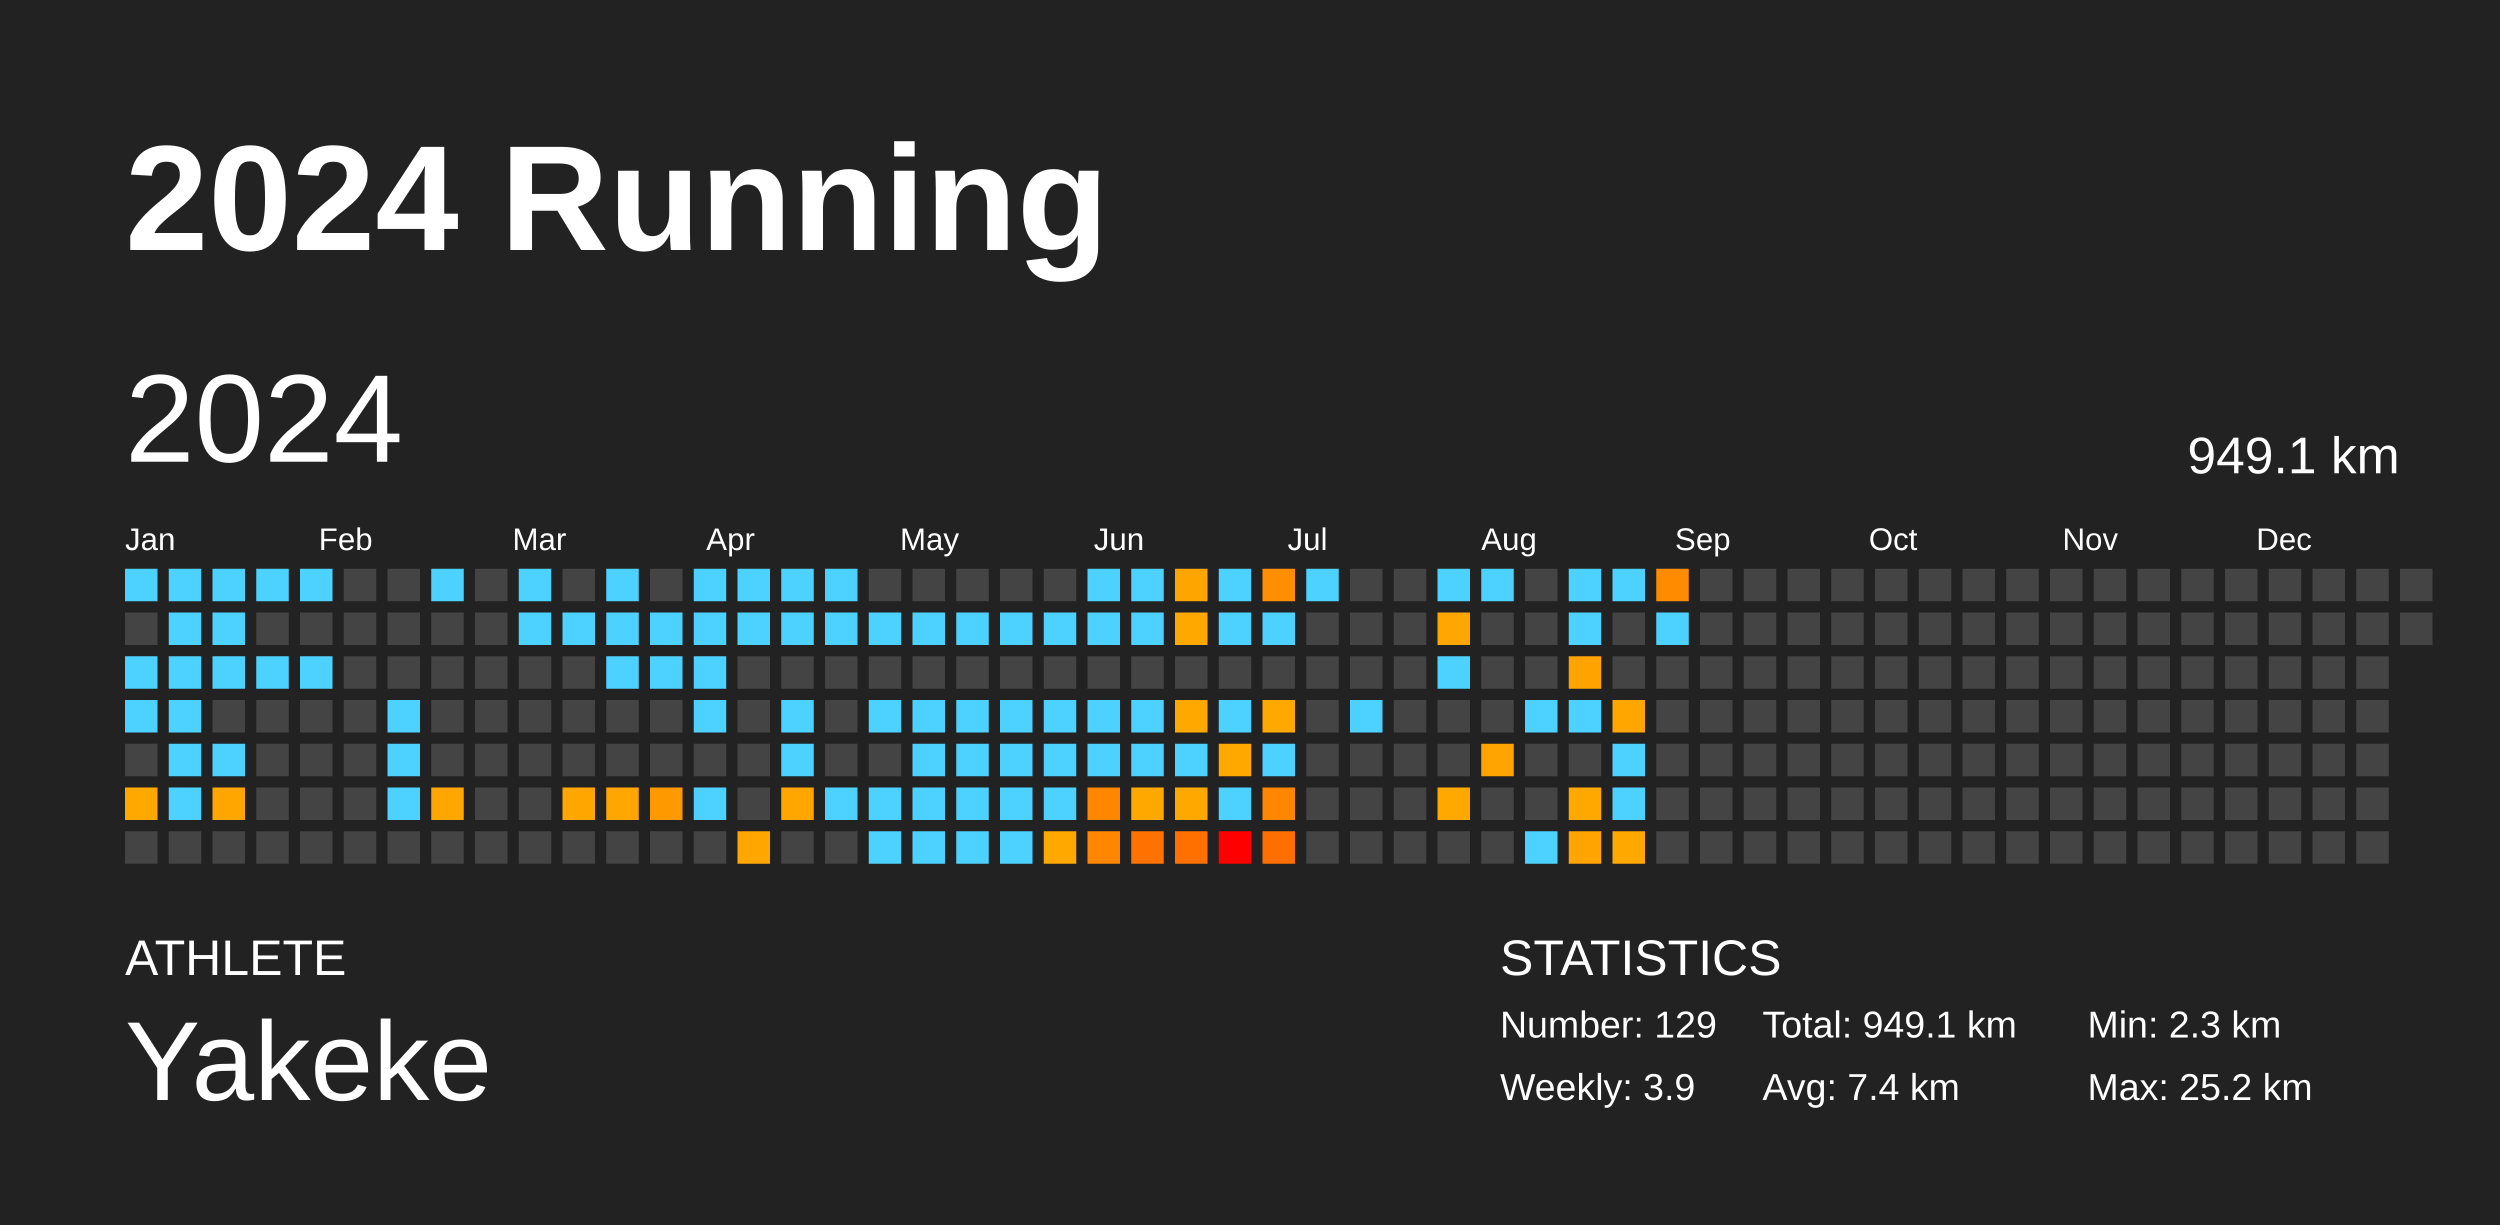
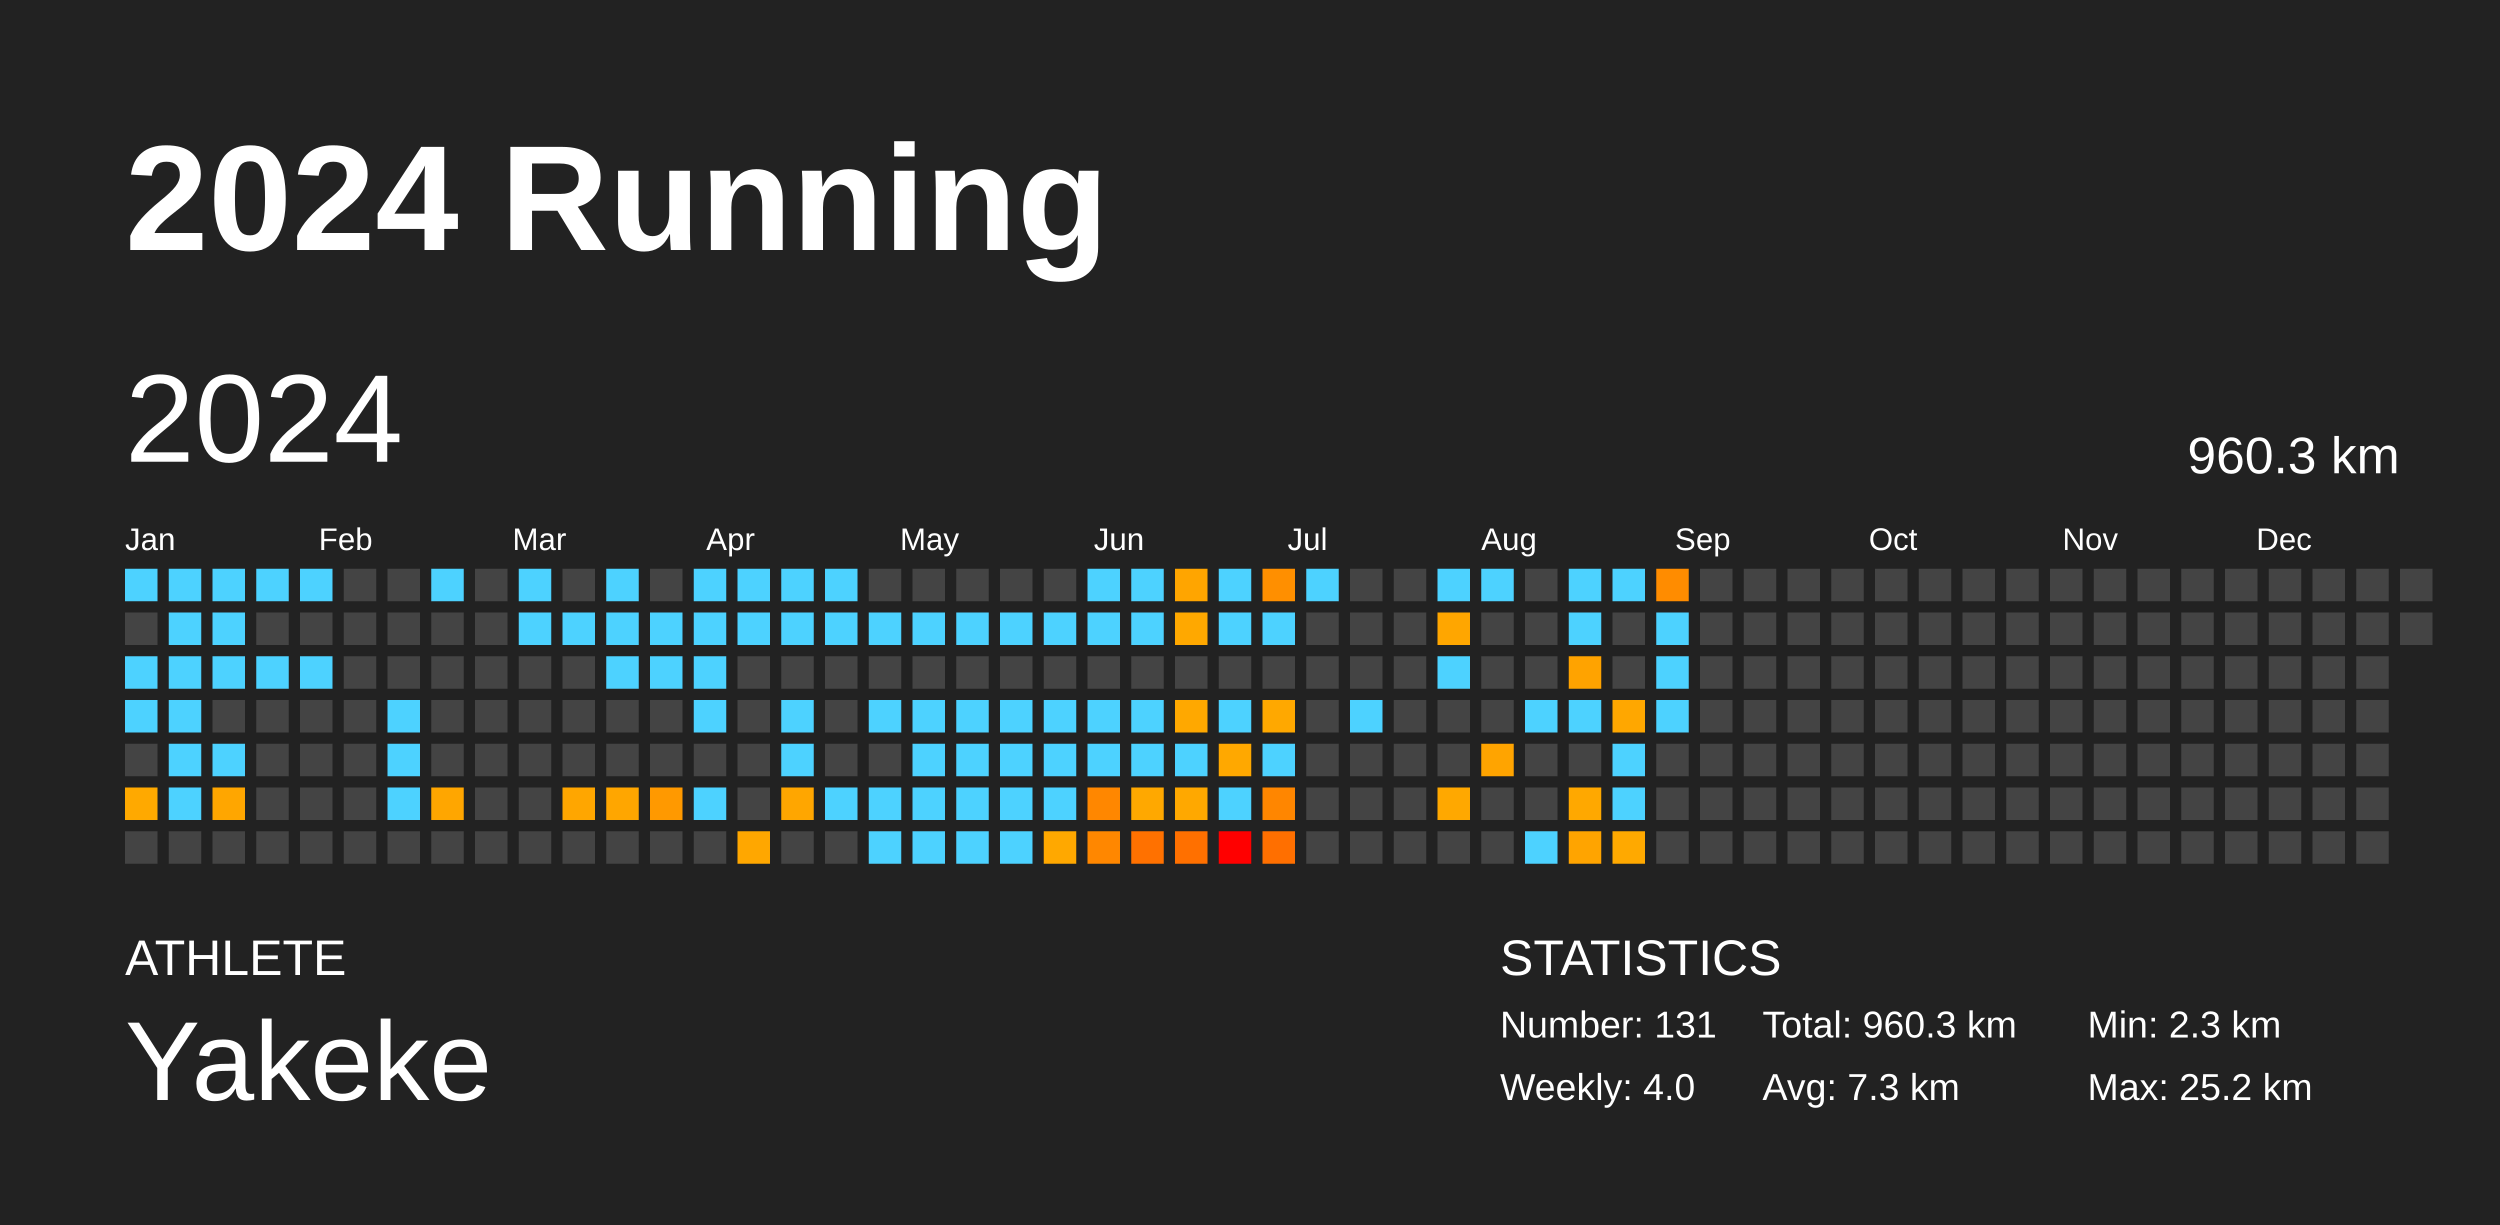
<svg xmlns="http://www.w3.org/2000/svg" baseProfile="full" height="98mm" version="1.1" viewBox="0,0,200,98" width="200mm">
  <defs />
  <rect fill="#222222" height="98" width="200" x="0" y="0" />
  <text fill="#FFFFFF" style="font-size:12px; font-family:Arial; font-weight:bold;" x="10" y="20">2024 Running</text>
  <text fill="#FFFFFF" style="font-size:4px; font-family:Arial" x="10" y="78">ATHLETE</text>
  <text fill="#FFFFFF" style="font-size:9px; font-family:Arial" x="10" y="88">Yakeke</text>
  <text fill="#FFFFFF" style="font-size:4px; font-family:Arial" x="120" y="78">STATISTICS</text>
-   <text fill="#FFFFFF" style="font-size:3px; font-family:Arial" x="120" y="83">Number: 129</text>
-   <text fill="#FFFFFF" style="font-size:3px; font-family:Arial" x="120" y="88">Weekly: 3.9</text>
-   <text fill="#FFFFFF" style="font-size:3px; font-family:Arial" x="141" y="83">Total: 949.1 km</text>
-   <text fill="#FFFFFF" style="font-size:3px; font-family:Arial" x="141" y="88">Avg: 7.4 km</text>
+   <text fill="#FFFFFF" style="font-size:3px; font-family:Arial" x="120" y="83">Number: 131</text>
+   <text fill="#FFFFFF" style="font-size:3px; font-family:Arial" x="120" y="88">Weekly: 4.0</text>
+   <text fill="#FFFFFF" style="font-size:3px; font-family:Arial" x="141" y="83">Total: 960.3 km</text>
+   <text fill="#FFFFFF" style="font-size:3px; font-family:Arial" x="141" y="88">Avg: 7.3 km</text>
  <text fill="#FFFFFF" style="font-size:3px; font-family:Arial" x="167" y="83">Min: 2.3 km</text>
  <text fill="#FFFFFF" style="font-size:3px; font-family:Arial" x="167" y="88">Max: 25.2 km</text>
  <text dominant-baseline="hanging" fill="#FFFFFF" style="font-size:10.0px; font-family:Arial;" x="10" y="30">2024</text>
-   <text dominant-baseline="hanging" fill="#FFFFFF" style="font-size:4.125px; font-family:Arial;" x="175" y="35">949.1 km</text>
+   <text dominant-baseline="hanging" fill="#FFFFFF" style="font-size:4.125px; font-family:Arial;" x="175" y="35">960.3 km</text>
  <text fill="#FFFFFF" style="font-size:2.5px; font-family:Arial" x="10.0" y="44">Jan</text>
  <text fill="#FFFFFF" style="font-size:2.5px; font-family:Arial" x="25.5" y="44">Feb</text>
  <text fill="#FFFFFF" style="font-size:2.5px; font-family:Arial" x="41.0" y="44">Mar</text>
  <text fill="#FFFFFF" style="font-size:2.5px; font-family:Arial" x="56.5" y="44">Apr</text>
  <text fill="#FFFFFF" style="font-size:2.5px; font-family:Arial" x="72.0" y="44">May</text>
  <text fill="#FFFFFF" style="font-size:2.5px; font-family:Arial" x="87.5" y="44">Jun</text>
  <text fill="#FFFFFF" style="font-size:2.5px; font-family:Arial" x="103.0" y="44">Jul</text>
  <text fill="#FFFFFF" style="font-size:2.5px; font-family:Arial" x="118.5" y="44">Aug</text>
  <text fill="#FFFFFF" style="font-size:2.5px; font-family:Arial" x="134.0" y="44">Sep</text>
  <text fill="#FFFFFF" style="font-size:2.5px; font-family:Arial" x="149.5" y="44">Oct</text>
  <text fill="#FFFFFF" style="font-size:2.5px; font-family:Arial" x="165.0" y="44">Nov</text>
  <text fill="#FFFFFF" style="font-size:2.5px; font-family:Arial" x="180.5" y="44">Dec</text>
  <rect fill="#4dd2ff" height="2.6" width="2.6" x="10.0" y="45.5" />
  <rect fill="#444444" height="2.6" width="2.6" x="10.0" y="49.0" />
  <rect fill="#4dd2ff" height="2.6" width="2.6" x="10.0" y="52.5" />
  <rect fill="#4dd2ff" height="2.6" width="2.6" x="10.0" y="56.0" />
  <rect fill="#444444" height="2.6" width="2.6" x="10.0" y="59.5" />
  <rect fill="#ffa900" height="2.6" width="2.6" x="10.0" y="63.0" />
  <rect fill="#444444" height="2.6" width="2.6" x="10.0" y="66.5" />
  <rect fill="#4dd2ff" height="2.6" width="2.6" x="13.5" y="45.5" />
  <rect fill="#4dd2ff" height="2.6" width="2.6" x="13.5" y="49.0" />
  <rect fill="#4dd2ff" height="2.6" width="2.6" x="13.5" y="52.5" />
  <rect fill="#4dd2ff" height="2.6" width="2.6" x="13.5" y="56.0" />
  <rect fill="#4dd2ff" height="2.6" width="2.6" x="13.5" y="59.5" />
  <rect fill="#4dd2ff" height="2.6" width="2.6" x="13.5" y="63.0" />
  <rect fill="#444444" height="2.6" width="2.6" x="13.5" y="66.5" />
  <rect fill="#4dd2ff" height="2.6" width="2.6" x="17.0" y="45.5" />
  <rect fill="#4dd2ff" height="2.6" width="2.6" x="17.0" y="49.0" />
  <rect fill="#4dd2ff" height="2.6" width="2.6" x="17.0" y="52.5" />
  <rect fill="#444444" height="2.6" width="2.6" x="17.0" y="56.0" />
  <rect fill="#4dd2ff" height="2.6" width="2.6" x="17.0" y="59.5" />
  <rect fill="#ffa600" height="2.6" width="2.6" x="17.0" y="63.0" />
  <rect fill="#444444" height="2.6" width="2.6" x="17.0" y="66.5" />
  <rect fill="#4dd2ff" height="2.6" width="2.6" x="20.5" y="45.5" />
  <rect fill="#444444" height="2.6" width="2.6" x="20.5" y="49.0" />
  <rect fill="#4dd2ff" height="2.6" width="2.6" x="20.5" y="52.5" />
  <rect fill="#444444" height="2.6" width="2.6" x="20.5" y="56.0" />
  <rect fill="#444444" height="2.6" width="2.6" x="20.5" y="59.5" />
  <rect fill="#444444" height="2.6" width="2.6" x="20.5" y="63.0" />
  <rect fill="#444444" height="2.6" width="2.6" x="20.5" y="66.5" />
  <rect fill="#4dd2ff" height="2.6" width="2.6" x="24.0" y="45.5" />
  <rect fill="#444444" height="2.6" width="2.6" x="24.0" y="49.0" />
  <rect fill="#4dd2ff" height="2.6" width="2.6" x="24.0" y="52.5" />
  <rect fill="#444444" height="2.6" width="2.6" x="24.0" y="56.0" />
  <rect fill="#444444" height="2.6" width="2.6" x="24.0" y="59.5" />
  <rect fill="#444444" height="2.6" width="2.6" x="24.0" y="63.0" />
  <rect fill="#444444" height="2.6" width="2.6" x="24.0" y="66.5" />
  <rect fill="#444444" height="2.6" width="2.6" x="27.5" y="45.5" />
  <rect fill="#444444" height="2.6" width="2.6" x="27.5" y="49.0" />
  <rect fill="#444444" height="2.6" width="2.6" x="27.5" y="52.5" />
  <rect fill="#444444" height="2.6" width="2.6" x="27.5" y="56.0" />
  <rect fill="#444444" height="2.6" width="2.6" x="27.5" y="59.5" />
  <rect fill="#444444" height="2.6" width="2.6" x="27.5" y="63.0" />
  <rect fill="#444444" height="2.6" width="2.6" x="27.5" y="66.5" />
  <rect fill="#444444" height="2.6" width="2.6" x="31.0" y="45.5" />
  <rect fill="#444444" height="2.6" width="2.6" x="31.0" y="49.0" />
  <rect fill="#444444" height="2.6" width="2.6" x="31.0" y="52.5" />
  <rect fill="#4dd2ff" height="2.6" width="2.6" x="31.0" y="56.0" />
  <rect fill="#4dd2ff" height="2.6" width="2.6" x="31.0" y="59.5" />
  <rect fill="#4dd2ff" height="2.6" width="2.6" x="31.0" y="63.0" />
  <rect fill="#444444" height="2.6" width="2.6" x="31.0" y="66.5" />
  <rect fill="#4dd2ff" height="2.6" width="2.6" x="34.5" y="45.5" />
  <rect fill="#444444" height="2.6" width="2.6" x="34.5" y="49.0" />
  <rect fill="#444444" height="2.6" width="2.6" x="34.5" y="52.5" />
  <rect fill="#444444" height="2.6" width="2.6" x="34.5" y="56.0" />
  <rect fill="#444444" height="2.6" width="2.6" x="34.5" y="59.5" />
  <rect fill="#ffa600" height="2.6" width="2.6" x="34.5" y="63.0" />
  <rect fill="#444444" height="2.6" width="2.6" x="34.5" y="66.5" />
  <rect fill="#444444" height="2.6" width="2.6" x="38.0" y="45.5" />
  <rect fill="#444444" height="2.6" width="2.6" x="38.0" y="49.0" />
  <rect fill="#444444" height="2.6" width="2.6" x="38.0" y="52.5" />
  <rect fill="#444444" height="2.6" width="2.6" x="38.0" y="56.0" />
  <rect fill="#444444" height="2.6" width="2.6" x="38.0" y="59.5" />
  <rect fill="#444444" height="2.6" width="2.6" x="38.0" y="63.0" />
  <rect fill="#444444" height="2.6" width="2.6" x="38.0" y="66.5" />
  <rect fill="#4dd2ff" height="2.6" width="2.6" x="41.5" y="45.5" />
  <rect fill="#4dd2ff" height="2.6" width="2.6" x="41.5" y="49.0" />
  <rect fill="#444444" height="2.6" width="2.6" x="41.5" y="52.5" />
  <rect fill="#444444" height="2.6" width="2.6" x="41.5" y="56.0" />
  <rect fill="#444444" height="2.6" width="2.6" x="41.5" y="59.5" />
  <rect fill="#444444" height="2.6" width="2.6" x="41.5" y="63.0" />
  <rect fill="#444444" height="2.6" width="2.6" x="41.5" y="66.5" />
  <rect fill="#444444" height="2.6" width="2.6" x="45.0" y="45.5" />
  <rect fill="#4dd2ff" height="2.6" width="2.6" x="45.0" y="49.0" />
  <rect fill="#444444" height="2.6" width="2.6" x="45.0" y="52.5" />
  <rect fill="#444444" height="2.6" width="2.6" x="45.0" y="56.0" />
  <rect fill="#444444" height="2.6" width="2.6" x="45.0" y="59.5" />
  <rect fill="#ffa600" height="2.6" width="2.6" x="45.0" y="63.0" />
  <rect fill="#444444" height="2.6" width="2.6" x="45.0" y="66.5" />
  <rect fill="#4dd2ff" height="2.6" width="2.6" x="48.5" y="45.5" />
  <rect fill="#4dd2ff" height="2.6" width="2.6" x="48.5" y="49.0" />
  <rect fill="#4dd2ff" height="2.6" width="2.6" x="48.5" y="52.5" />
  <rect fill="#444444" height="2.6" width="2.6" x="48.5" y="56.0" />
  <rect fill="#444444" height="2.6" width="2.6" x="48.5" y="59.5" />
  <rect fill="#ffa600" height="2.6" width="2.6" x="48.5" y="63.0" />
  <rect fill="#444444" height="2.6" width="2.6" x="48.5" y="66.5" />
  <rect fill="#444444" height="2.6" width="2.6" x="52.0" y="45.5" />
  <rect fill="#4dd2ff" height="2.6" width="2.6" x="52.0" y="49.0" />
  <rect fill="#4dd2ff" height="2.6" width="2.6" x="52.0" y="52.5" />
  <rect fill="#444444" height="2.6" width="2.6" x="52.0" y="56.0" />
  <rect fill="#444444" height="2.6" width="2.6" x="52.0" y="59.5" />
  <rect fill="#ff9900" height="2.6" width="2.6" x="52.0" y="63.0" />
  <rect fill="#444444" height="2.6" width="2.6" x="52.0" y="66.5" />
  <rect fill="#4dd2ff" height="2.6" width="2.6" x="55.5" y="45.5" />
  <rect fill="#4dd2ff" height="2.6" width="2.6" x="55.5" y="49.0" />
  <rect fill="#4dd2ff" height="2.6" width="2.6" x="55.5" y="52.5" />
  <rect fill="#4dd2ff" height="2.6" width="2.6" x="55.5" y="56.0" />
  <rect fill="#444444" height="2.6" width="2.6" x="55.5" y="59.5" />
  <rect fill="#4dd2ff" height="2.6" width="2.6" x="55.5" y="63.0" />
  <rect fill="#444444" height="2.6" width="2.6" x="55.5" y="66.5" />
  <rect fill="#4dd2ff" height="2.6" width="2.6" x="59.0" y="45.5" />
  <rect fill="#4dd2ff" height="2.6" width="2.6" x="59.0" y="49.0" />
  <rect fill="#444444" height="2.6" width="2.6" x="59.0" y="52.5" />
  <rect fill="#444444" height="2.6" width="2.6" x="59.0" y="56.0" />
  <rect fill="#444444" height="2.6" width="2.6" x="59.0" y="59.5" />
  <rect fill="#444444" height="2.6" width="2.6" x="59.0" y="63.0" />
  <rect fill="#ffa700" height="2.6" width="2.6" x="59.0" y="66.5" />
  <rect fill="#4dd2ff" height="2.6" width="2.6" x="62.5" y="45.5" />
  <rect fill="#4dd2ff" height="2.6" width="2.6" x="62.5" y="49.0" />
  <rect fill="#444444" height="2.6" width="2.6" x="62.5" y="52.5" />
  <rect fill="#4dd2ff" height="2.6" width="2.6" x="62.5" y="56.0" />
  <rect fill="#4dd2ff" height="2.6" width="2.6" x="62.5" y="59.5" />
  <rect fill="#ffa600" height="2.6" width="2.6" x="62.5" y="63.0" />
  <rect fill="#444444" height="2.6" width="2.6" x="62.5" y="66.5" />
  <rect fill="#4dd2ff" height="2.6" width="2.6" x="66.0" y="45.5" />
  <rect fill="#4dd2ff" height="2.6" width="2.6" x="66.0" y="49.0" />
  <rect fill="#444444" height="2.6" width="2.6" x="66.0" y="52.5" />
  <rect fill="#444444" height="2.6" width="2.6" x="66.0" y="56.0" />
  <rect fill="#444444" height="2.6" width="2.6" x="66.0" y="59.5" />
  <rect fill="#4dd2ff" height="2.6" width="2.6" x="66.0" y="63.0" />
  <rect fill="#444444" height="2.6" width="2.6" x="66.0" y="66.5" />
  <rect fill="#444444" height="2.6" width="2.6" x="69.5" y="45.5" />
  <rect fill="#4dd2ff" height="2.6" width="2.6" x="69.5" y="49.0" />
  <rect fill="#444444" height="2.6" width="2.6" x="69.5" y="52.5" />
  <rect fill="#4dd2ff" height="2.6" width="2.6" x="69.5" y="56.0" />
  <rect fill="#444444" height="2.6" width="2.6" x="69.5" y="59.5" />
  <rect fill="#4dd2ff" height="2.6" width="2.6" x="69.5" y="63.0" />
  <rect fill="#4dd2ff" height="2.6" width="2.6" x="69.5" y="66.5" />
  <rect fill="#444444" height="2.6" width="2.6" x="73.0" y="45.5" />
  <rect fill="#4dd2ff" height="2.6" width="2.6" x="73.0" y="49.0" />
  <rect fill="#444444" height="2.6" width="2.6" x="73.0" y="52.5" />
  <rect fill="#4dd2ff" height="2.6" width="2.6" x="73.0" y="56.0" />
  <rect fill="#4dd2ff" height="2.6" width="2.6" x="73.0" y="59.5" />
  <rect fill="#4dd2ff" height="2.6" width="2.6" x="73.0" y="63.0" />
  <rect fill="#4dd2ff" height="2.6" width="2.6" x="73.0" y="66.5" />
  <rect fill="#444444" height="2.6" width="2.6" x="76.5" y="45.5" />
  <rect fill="#4dd2ff" height="2.6" width="2.6" x="76.5" y="49.0" />
  <rect fill="#444444" height="2.6" width="2.6" x="76.5" y="52.5" />
  <rect fill="#4dd2ff" height="2.6" width="2.6" x="76.5" y="56.0" />
  <rect fill="#4dd2ff" height="2.6" width="2.6" x="76.5" y="59.5" />
  <rect fill="#4dd2ff" height="2.6" width="2.6" x="76.5" y="63.0" />
  <rect fill="#4dd2ff" height="2.6" width="2.6" x="76.5" y="66.5" />
  <rect fill="#444444" height="2.6" width="2.6" x="80.0" y="45.5" />
  <rect fill="#4dd2ff" height="2.6" width="2.6" x="80.0" y="49.0" />
  <rect fill="#444444" height="2.6" width="2.6" x="80.0" y="52.5" />
  <rect fill="#4dd2ff" height="2.6" width="2.6" x="80.0" y="56.0" />
  <rect fill="#4dd2ff" height="2.6" width="2.6" x="80.0" y="59.5" />
  <rect fill="#4dd2ff" height="2.6" width="2.6" x="80.0" y="63.0" />
  <rect fill="#4dd2ff" height="2.6" width="2.6" x="80.0" y="66.5" />
  <rect fill="#444444" height="2.6" width="2.6" x="83.5" y="45.5" />
  <rect fill="#4dd2ff" height="2.6" width="2.6" x="83.5" y="49.0" />
  <rect fill="#444444" height="2.6" width="2.6" x="83.5" y="52.5" />
  <rect fill="#4dd2ff" height="2.6" width="2.6" x="83.5" y="56.0" />
  <rect fill="#4dd2ff" height="2.6" width="2.6" x="83.5" y="59.5" />
  <rect fill="#4dd2ff" height="2.6" width="2.6" x="83.5" y="63.0" />
  <rect fill="#ffa800" height="2.6" width="2.6" x="83.5" y="66.5" />
  <rect fill="#4dd2ff" height="2.6" width="2.6" x="87.0" y="45.5" />
  <rect fill="#4dd2ff" height="2.6" width="2.6" x="87.0" y="49.0" />
  <rect fill="#444444" height="2.6" width="2.6" x="87.0" y="52.5" />
  <rect fill="#4dd2ff" height="2.6" width="2.6" x="87.0" y="56.0" />
  <rect fill="#4dd2ff" height="2.6" width="2.6" x="87.0" y="59.5" />
  <rect fill="#ff8700" height="2.6" width="2.6" x="87.0" y="63.0" />
  <rect fill="#ff8700" height="2.6" width="2.6" x="87.0" y="66.5" />
  <rect fill="#4dd2ff" height="2.6" width="2.6" x="90.5" y="45.5" />
  <rect fill="#4dd2ff" height="2.6" width="2.6" x="90.5" y="49.0" />
  <rect fill="#444444" height="2.6" width="2.6" x="90.5" y="52.5" />
  <rect fill="#4dd2ff" height="2.6" width="2.6" x="90.5" y="56.0" />
  <rect fill="#4dd2ff" height="2.6" width="2.6" x="90.5" y="59.5" />
  <rect fill="#ffa800" height="2.6" width="2.6" x="90.5" y="63.0" />
  <rect fill="#ff7100" height="2.6" width="2.6" x="90.5" y="66.5" />
  <rect fill="#ffa500" height="2.6" width="2.6" x="94.0" y="45.5" />
  <rect fill="#ffa800" height="2.6" width="2.6" x="94.0" y="49.0" />
  <rect fill="#444444" height="2.6" width="2.6" x="94.0" y="52.5" />
  <rect fill="#ffa800" height="2.6" width="2.6" x="94.0" y="56.0" />
  <rect fill="#4dd2ff" height="2.6" width="2.6" x="94.0" y="59.5" />
  <rect fill="#ffa800" height="2.6" width="2.6" x="94.0" y="63.0" />
  <rect fill="#ff7000" height="2.6" width="2.6" x="94.0" y="66.5" />
  <rect fill="#4dd2ff" height="2.6" width="2.6" x="97.5" y="45.5" />
  <rect fill="#4dd2ff" height="2.6" width="2.6" x="97.5" y="49.0" />
  <rect fill="#444444" height="2.6" width="2.6" x="97.5" y="52.5" />
  <rect fill="#4dd2ff" height="2.6" width="2.6" x="97.5" y="56.0" />
  <rect fill="#ffa800" height="2.6" width="2.6" x="97.5" y="59.5" />
  <rect fill="#4dd2ff" height="2.6" width="2.6" x="97.5" y="63.0" />
  <rect fill="red" height="2.6" width="2.6" x="97.5" y="66.5" />
  <rect fill="#ff8f00" height="2.6" width="2.6" x="101.0" y="45.5" />
  <rect fill="#4dd2ff" height="2.6" width="2.6" x="101.0" y="49.0" />
  <rect fill="#444444" height="2.6" width="2.6" x="101.0" y="52.5" />
  <rect fill="#ffa800" height="2.6" width="2.6" x="101.0" y="56.0" />
  <rect fill="#4dd2ff" height="2.6" width="2.6" x="101.0" y="59.5" />
  <rect fill="#ff8600" height="2.6" width="2.6" x="101.0" y="63.0" />
  <rect fill="#ff6f00" height="2.6" width="2.6" x="101.0" y="66.5" />
  <rect fill="#4dd2ff" height="2.6" width="2.6" x="104.5" y="45.5" />
  <rect fill="#444444" height="2.6" width="2.6" x="104.5" y="49.0" />
  <rect fill="#444444" height="2.6" width="2.6" x="104.5" y="52.5" />
  <rect fill="#444444" height="2.6" width="2.6" x="104.5" y="56.0" />
  <rect fill="#444444" height="2.6" width="2.6" x="104.5" y="59.5" />
  <rect fill="#444444" height="2.6" width="2.6" x="104.5" y="63.0" />
  <rect fill="#444444" height="2.6" width="2.6" x="104.5" y="66.5" />
  <rect fill="#444444" height="2.6" width="2.6" x="108.0" y="45.5" />
  <rect fill="#444444" height="2.6" width="2.6" x="108.0" y="49.0" />
  <rect fill="#444444" height="2.6" width="2.6" x="108.0" y="52.5" />
  <rect fill="#4dd2ff" height="2.6" width="2.6" x="108.0" y="56.0" />
  <rect fill="#444444" height="2.6" width="2.6" x="108.0" y="59.5" />
  <rect fill="#444444" height="2.6" width="2.6" x="108.0" y="63.0" />
  <rect fill="#444444" height="2.6" width="2.6" x="108.0" y="66.5" />
  <rect fill="#444444" height="2.6" width="2.6" x="111.5" y="45.5" />
  <rect fill="#444444" height="2.6" width="2.6" x="111.5" y="49.0" />
  <rect fill="#444444" height="2.6" width="2.6" x="111.5" y="52.5" />
  <rect fill="#444444" height="2.6" width="2.6" x="111.5" y="56.0" />
  <rect fill="#444444" height="2.6" width="2.6" x="111.5" y="59.5" />
  <rect fill="#444444" height="2.6" width="2.6" x="111.5" y="63.0" />
  <rect fill="#444444" height="2.6" width="2.6" x="111.5" y="66.5" />
  <rect fill="#4dd2ff" height="2.6" width="2.6" x="115.0" y="45.5" />
  <rect fill="#ffa600" height="2.6" width="2.6" x="115.0" y="49.0" />
  <rect fill="#4dd2ff" height="2.6" width="2.6" x="115.0" y="52.5" />
  <rect fill="#444444" height="2.6" width="2.6" x="115.0" y="56.0" />
  <rect fill="#444444" height="2.6" width="2.6" x="115.0" y="59.5" />
  <rect fill="#ffa800" height="2.6" width="2.6" x="115.0" y="63.0" />
  <rect fill="#444444" height="2.6" width="2.6" x="115.0" y="66.5" />
  <rect fill="#4dd2ff" height="2.6" width="2.6" x="118.5" y="45.5" />
  <rect fill="#444444" height="2.6" width="2.6" x="118.5" y="49.0" />
  <rect fill="#444444" height="2.6" width="2.6" x="118.5" y="52.5" />
  <rect fill="#444444" height="2.6" width="2.6" x="118.5" y="56.0" />
  <rect fill="#ffa400" height="2.6" width="2.6" x="118.5" y="59.5" />
  <rect fill="#444444" height="2.6" width="2.6" x="118.5" y="63.0" />
  <rect fill="#444444" height="2.6" width="2.6" x="118.5" y="66.5" />
  <rect fill="#444444" height="2.6" width="2.6" x="122.0" y="45.5" />
  <rect fill="#444444" height="2.6" width="2.6" x="122.0" y="49.0" />
  <rect fill="#444444" height="2.6" width="2.6" x="122.0" y="52.5" />
  <rect fill="#4dd2ff" height="2.6" width="2.6" x="122.0" y="56.0" />
  <rect fill="#444444" height="2.6" width="2.6" x="122.0" y="59.5" />
  <rect fill="#444444" height="2.6" width="2.6" x="122.0" y="63.0" />
  <rect fill="#4dd2ff" height="2.6" width="2.6" x="122.0" y="66.5" />
  <rect fill="#4dd2ff" height="2.6" width="2.6" x="125.5" y="45.5" />
  <rect fill="#4dd2ff" height="2.6" width="2.6" x="125.5" y="49.0" />
  <rect fill="#ffa300" height="2.6" width="2.6" x="125.5" y="52.5" />
  <rect fill="#4dd2ff" height="2.6" width="2.6" x="125.5" y="56.0" />
  <rect fill="#444444" height="2.6" width="2.6" x="125.5" y="59.5" />
  <rect fill="#ffa800" height="2.6" width="2.6" x="125.5" y="63.0" />
  <rect fill="#ffa400" height="2.6" width="2.6" x="125.5" y="66.5" />
  <rect fill="#4dd2ff" height="2.6" width="2.6" x="129.0" y="45.5" />
  <rect fill="#444444" height="2.6" width="2.6" x="129.0" y="49.0" />
  <rect fill="#444444" height="2.6" width="2.6" x="129.0" y="52.5" />
  <rect fill="#ffa700" height="2.6" width="2.6" x="129.0" y="56.0" />
  <rect fill="#4dd2ff" height="2.6" width="2.6" x="129.0" y="59.5" />
  <rect fill="#4dd2ff" height="2.6" width="2.6" x="129.0" y="63.0" />
  <rect fill="#ffa900" height="2.6" width="2.6" x="129.0" y="66.5" />
  <rect fill="#ff8c00" height="2.6" width="2.6" x="132.5" y="45.5" />
  <rect fill="#4dd2ff" height="2.6" width="2.6" x="132.5" y="49.0" />
-   <rect fill="#444444" height="2.6" width="2.6" x="132.5" y="52.5" />
-   <rect fill="#444444" height="2.6" width="2.6" x="132.5" y="56.0" />
+   <rect fill="#4dd2ff" height="2.6" width="2.6" x="132.5" y="52.5" />
+   <rect fill="#4dd2ff" height="2.6" width="2.6" x="132.5" y="56.0" />
  <rect fill="#444444" height="2.6" width="2.6" x="132.5" y="59.5" />
  <rect fill="#444444" height="2.6" width="2.6" x="132.5" y="63.0" />
  <rect fill="#444444" height="2.6" width="2.6" x="132.5" y="66.5" />
  <rect fill="#444444" height="2.6" width="2.6" x="136.0" y="45.5" />
  <rect fill="#444444" height="2.6" width="2.6" x="136.0" y="49.0" />
  <rect fill="#444444" height="2.6" width="2.6" x="136.0" y="52.5" />
  <rect fill="#444444" height="2.6" width="2.6" x="136.0" y="56.0" />
  <rect fill="#444444" height="2.6" width="2.6" x="136.0" y="59.5" />
  <rect fill="#444444" height="2.6" width="2.6" x="136.0" y="63.0" />
  <rect fill="#444444" height="2.6" width="2.6" x="136.0" y="66.5" />
  <rect fill="#444444" height="2.6" width="2.6" x="139.5" y="45.5" />
  <rect fill="#444444" height="2.6" width="2.6" x="139.5" y="49.0" />
  <rect fill="#444444" height="2.6" width="2.6" x="139.5" y="52.5" />
  <rect fill="#444444" height="2.6" width="2.6" x="139.5" y="56.0" />
  <rect fill="#444444" height="2.6" width="2.6" x="139.5" y="59.5" />
  <rect fill="#444444" height="2.6" width="2.6" x="139.5" y="63.0" />
  <rect fill="#444444" height="2.6" width="2.6" x="139.5" y="66.5" />
  <rect fill="#444444" height="2.6" width="2.6" x="143.0" y="45.5" />
  <rect fill="#444444" height="2.6" width="2.6" x="143.0" y="49.0" />
  <rect fill="#444444" height="2.6" width="2.6" x="143.0" y="52.5" />
  <rect fill="#444444" height="2.6" width="2.6" x="143.0" y="56.0" />
  <rect fill="#444444" height="2.6" width="2.6" x="143.0" y="59.5" />
  <rect fill="#444444" height="2.6" width="2.6" x="143.0" y="63.0" />
  <rect fill="#444444" height="2.6" width="2.6" x="143.0" y="66.5" />
  <rect fill="#444444" height="2.6" width="2.6" x="146.5" y="45.5" />
  <rect fill="#444444" height="2.6" width="2.6" x="146.5" y="49.0" />
  <rect fill="#444444" height="2.6" width="2.6" x="146.5" y="52.5" />
  <rect fill="#444444" height="2.6" width="2.6" x="146.5" y="56.0" />
  <rect fill="#444444" height="2.6" width="2.6" x="146.5" y="59.5" />
  <rect fill="#444444" height="2.6" width="2.6" x="146.5" y="63.0" />
  <rect fill="#444444" height="2.6" width="2.6" x="146.5" y="66.5" />
  <rect fill="#444444" height="2.6" width="2.6" x="150.0" y="45.5" />
  <rect fill="#444444" height="2.6" width="2.6" x="150.0" y="49.0" />
  <rect fill="#444444" height="2.6" width="2.6" x="150.0" y="52.5" />
  <rect fill="#444444" height="2.6" width="2.6" x="150.0" y="56.0" />
  <rect fill="#444444" height="2.6" width="2.6" x="150.0" y="59.5" />
  <rect fill="#444444" height="2.6" width="2.6" x="150.0" y="63.0" />
  <rect fill="#444444" height="2.6" width="2.6" x="150.0" y="66.5" />
  <rect fill="#444444" height="2.6" width="2.6" x="153.5" y="45.5" />
  <rect fill="#444444" height="2.6" width="2.6" x="153.5" y="49.0" />
  <rect fill="#444444" height="2.6" width="2.6" x="153.5" y="52.5" />
  <rect fill="#444444" height="2.6" width="2.6" x="153.5" y="56.0" />
  <rect fill="#444444" height="2.6" width="2.6" x="153.5" y="59.5" />
  <rect fill="#444444" height="2.6" width="2.6" x="153.5" y="63.0" />
  <rect fill="#444444" height="2.6" width="2.6" x="153.5" y="66.5" />
  <rect fill="#444444" height="2.6" width="2.6" x="157.0" y="45.5" />
  <rect fill="#444444" height="2.6" width="2.6" x="157.0" y="49.0" />
  <rect fill="#444444" height="2.6" width="2.6" x="157.0" y="52.5" />
  <rect fill="#444444" height="2.6" width="2.6" x="157.0" y="56.0" />
  <rect fill="#444444" height="2.6" width="2.6" x="157.0" y="59.5" />
  <rect fill="#444444" height="2.6" width="2.6" x="157.0" y="63.0" />
  <rect fill="#444444" height="2.6" width="2.6" x="157.0" y="66.5" />
  <rect fill="#444444" height="2.6" width="2.6" x="160.5" y="45.5" />
  <rect fill="#444444" height="2.6" width="2.6" x="160.5" y="49.0" />
  <rect fill="#444444" height="2.6" width="2.6" x="160.5" y="52.5" />
  <rect fill="#444444" height="2.6" width="2.6" x="160.5" y="56.0" />
  <rect fill="#444444" height="2.6" width="2.6" x="160.5" y="59.5" />
  <rect fill="#444444" height="2.6" width="2.6" x="160.5" y="63.0" />
  <rect fill="#444444" height="2.6" width="2.6" x="160.5" y="66.5" />
  <rect fill="#444444" height="2.6" width="2.6" x="164.0" y="45.5" />
  <rect fill="#444444" height="2.6" width="2.6" x="164.0" y="49.0" />
  <rect fill="#444444" height="2.6" width="2.6" x="164.0" y="52.5" />
  <rect fill="#444444" height="2.6" width="2.6" x="164.0" y="56.0" />
  <rect fill="#444444" height="2.6" width="2.6" x="164.0" y="59.5" />
  <rect fill="#444444" height="2.6" width="2.6" x="164.0" y="63.0" />
  <rect fill="#444444" height="2.6" width="2.6" x="164.0" y="66.5" />
  <rect fill="#444444" height="2.6" width="2.6" x="167.5" y="45.5" />
  <rect fill="#444444" height="2.6" width="2.6" x="167.5" y="49.0" />
  <rect fill="#444444" height="2.6" width="2.6" x="167.5" y="52.5" />
  <rect fill="#444444" height="2.6" width="2.6" x="167.5" y="56.0" />
  <rect fill="#444444" height="2.6" width="2.6" x="167.5" y="59.5" />
  <rect fill="#444444" height="2.6" width="2.6" x="167.5" y="63.0" />
  <rect fill="#444444" height="2.6" width="2.6" x="167.5" y="66.5" />
  <rect fill="#444444" height="2.6" width="2.6" x="171.0" y="45.5" />
  <rect fill="#444444" height="2.6" width="2.6" x="171.0" y="49.0" />
  <rect fill="#444444" height="2.6" width="2.6" x="171.0" y="52.5" />
  <rect fill="#444444" height="2.6" width="2.6" x="171.0" y="56.0" />
  <rect fill="#444444" height="2.6" width="2.6" x="171.0" y="59.5" />
  <rect fill="#444444" height="2.6" width="2.6" x="171.0" y="63.0" />
  <rect fill="#444444" height="2.6" width="2.6" x="171.0" y="66.5" />
  <rect fill="#444444" height="2.6" width="2.6" x="174.5" y="45.5" />
  <rect fill="#444444" height="2.6" width="2.6" x="174.5" y="49.0" />
  <rect fill="#444444" height="2.6" width="2.6" x="174.5" y="52.5" />
  <rect fill="#444444" height="2.6" width="2.6" x="174.5" y="56.0" />
  <rect fill="#444444" height="2.6" width="2.6" x="174.5" y="59.5" />
  <rect fill="#444444" height="2.6" width="2.6" x="174.5" y="63.0" />
  <rect fill="#444444" height="2.6" width="2.6" x="174.5" y="66.5" />
  <rect fill="#444444" height="2.6" width="2.6" x="178.0" y="45.5" />
  <rect fill="#444444" height="2.6" width="2.6" x="178.0" y="49.0" />
  <rect fill="#444444" height="2.6" width="2.6" x="178.0" y="52.5" />
  <rect fill="#444444" height="2.6" width="2.6" x="178.0" y="56.0" />
  <rect fill="#444444" height="2.6" width="2.6" x="178.0" y="59.5" />
  <rect fill="#444444" height="2.6" width="2.6" x="178.0" y="63.0" />
  <rect fill="#444444" height="2.6" width="2.6" x="178.0" y="66.5" />
  <rect fill="#444444" height="2.6" width="2.6" x="181.5" y="45.5" />
  <rect fill="#444444" height="2.6" width="2.6" x="181.5" y="49.0" />
  <rect fill="#444444" height="2.6" width="2.6" x="181.5" y="52.5" />
  <rect fill="#444444" height="2.6" width="2.6" x="181.5" y="56.0" />
  <rect fill="#444444" height="2.6" width="2.6" x="181.5" y="59.5" />
  <rect fill="#444444" height="2.6" width="2.6" x="181.5" y="63.0" />
  <rect fill="#444444" height="2.6" width="2.6" x="181.5" y="66.5" />
  <rect fill="#444444" height="2.6" width="2.6" x="185.0" y="45.5" />
  <rect fill="#444444" height="2.6" width="2.6" x="185.0" y="49.0" />
  <rect fill="#444444" height="2.6" width="2.6" x="185.0" y="52.5" />
  <rect fill="#444444" height="2.6" width="2.6" x="185.0" y="56.0" />
  <rect fill="#444444" height="2.6" width="2.6" x="185.0" y="59.5" />
  <rect fill="#444444" height="2.6" width="2.6" x="185.0" y="63.0" />
  <rect fill="#444444" height="2.6" width="2.6" x="185.0" y="66.5" />
  <rect fill="#444444" height="2.6" width="2.6" x="188.5" y="45.5" />
  <rect fill="#444444" height="2.6" width="2.6" x="188.5" y="49.0" />
  <rect fill="#444444" height="2.6" width="2.6" x="188.5" y="52.5" />
  <rect fill="#444444" height="2.6" width="2.6" x="188.5" y="56.0" />
  <rect fill="#444444" height="2.6" width="2.6" x="188.5" y="59.5" />
  <rect fill="#444444" height="2.6" width="2.6" x="188.5" y="63.0" />
  <rect fill="#444444" height="2.6" width="2.6" x="188.5" y="66.5" />
  <rect fill="#444444" height="2.6" width="2.6" x="192.0" y="45.5" />
  <rect fill="#444444" height="2.6" width="2.6" x="192.0" y="49.0" />
</svg>
